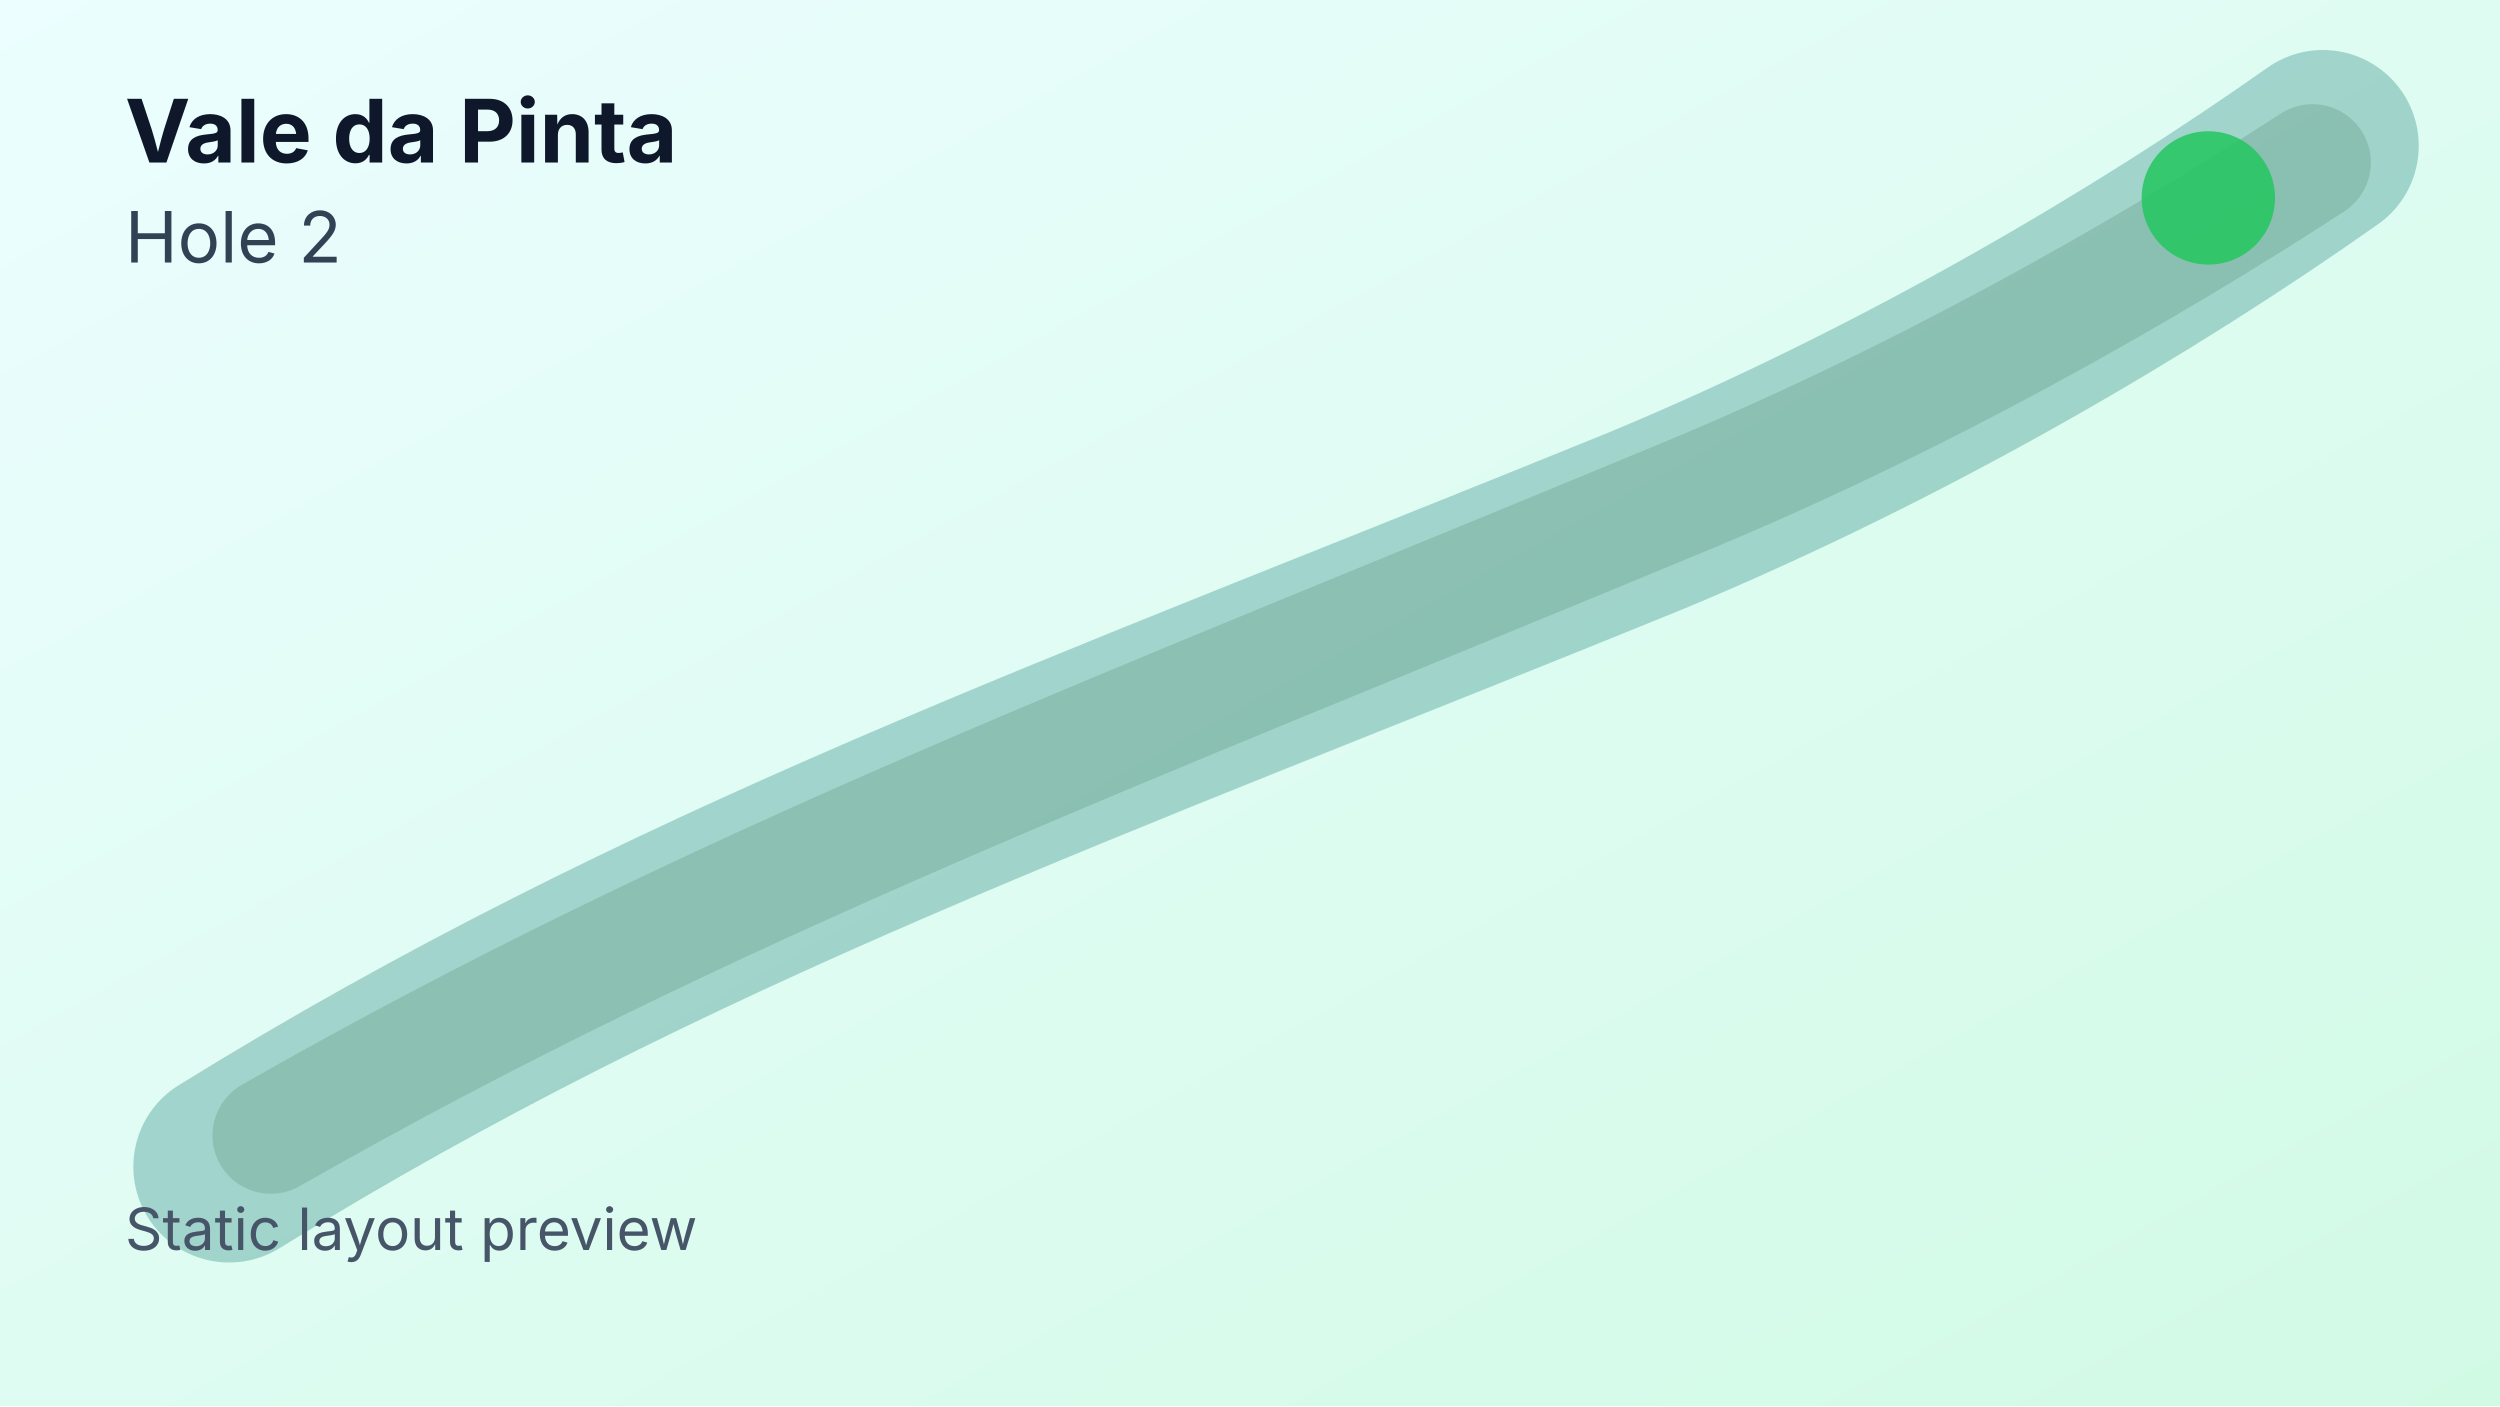
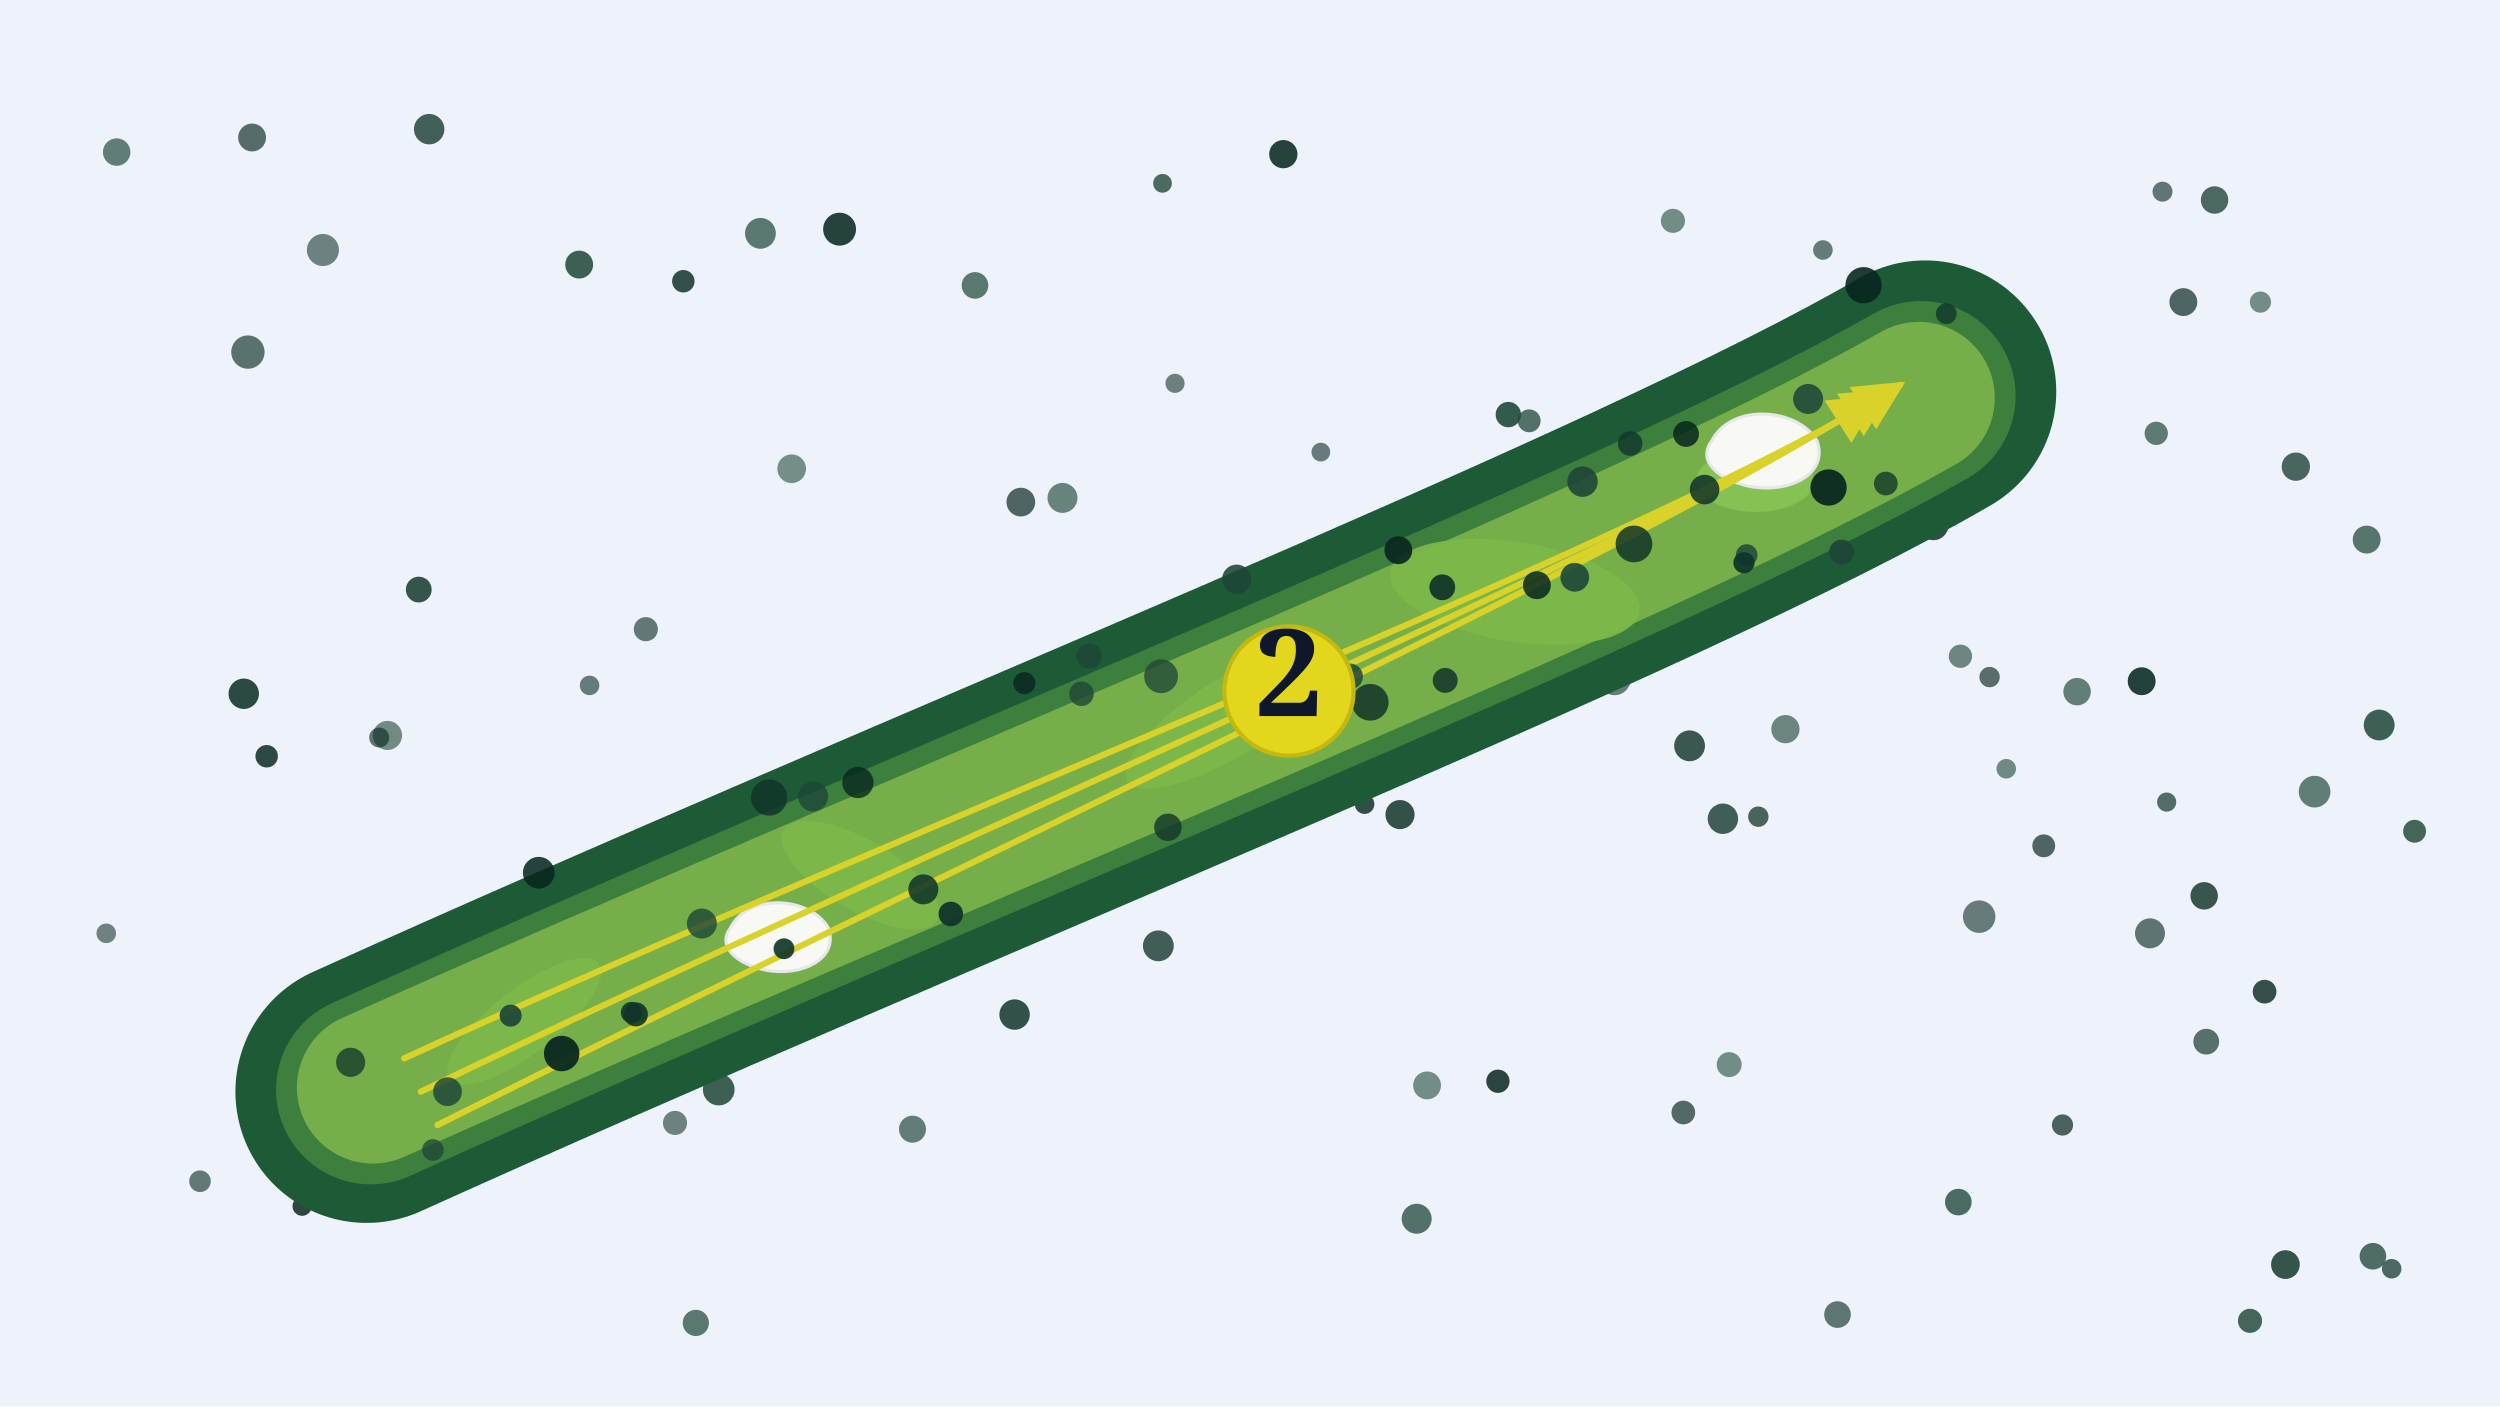
<svg xmlns="http://www.w3.org/2000/svg" viewBox="0 0 1200 675" role="img" aria-label="Vale da Pinta Hole 2">
  <defs>
-     <linearGradient id="bg" x1="0" y1="0" x2="1" y2="1">
-       <stop offset="0%" stop-color="#ecfeff" />
-       <stop offset="100%" stop-color="#d1fae5" />
-     </linearGradient>
+     <marker id="arrow" markerWidth="8" markerHeight="8" refX="7" refY="4" orient="auto">
+       <path d="M0,0 L8,4 L0,8 z" fill="#d9d22b" />
+     </marker>
  </defs>
-   <rect width="1200" height="675" fill="url(#bg)" />
-   <path d="M110 560 C320 430, 520 360, 790 250 C915 198, 1030 130, 1115 70" fill="none" stroke="#0f766e" stroke-opacity="0.30" stroke-width="92" stroke-linecap="round" />
-   <path d="M130 545 C340 425, 540 350, 800 242 C920 193, 1030 130, 1110 78" fill="none" stroke="#14532d" stroke-opacity="0.16" stroke-width="56" stroke-linecap="round" />
-   <circle cx="1060" cy="95" r="32" fill="#22c55e" fill-opacity="0.85" />
-   <text x="60" y="78" fill="#0f172a" font-family="Inter, Arial, sans-serif" font-size="42" font-weight="700">Vale da Pinta</text>
-   <text x="60" y="126" fill="#334155" font-family="Inter, Arial, sans-serif" font-size="34">Hole 2</text>
-   <text x="60" y="600" fill="#475569" font-family="Inter, Arial, sans-serif" font-size="28">Static layout preview</text>
+   <rect width="1200" height="675" fill="#eef3fb" />
+   <circle cx="558.0" cy="88.0" r="4.5" fill="#21493a" fill-opacity="0.80" />
+   <circle cx="955.0" cy="325.0" r="4.9" fill="#0b2a23" fill-opacity="0.66" />
+   <circle cx="659.0" cy="305.0" r="5.5" fill="#21493a" fill-opacity="0.58" />
+   <circle cx="1142.0" cy="348.0" r="7.4" fill="#21493a" fill-opacity="0.86" />
+   <circle cx="51.0" cy="448.0" r="4.7" fill="#0b2a23" fill-opacity="0.56" />
+   <circle cx="1035.0" cy="208.0" r="5.6" fill="#21493a" fill-opacity="0.70" />
+   <circle cx="882.0" cy="631.0" r="6.4" fill="#103429" fill-opacity="0.65" />
+   <circle cx="672.0" cy="391.0" r="7.0" fill="#103429" fill-opacity="0.84" />
+   <circle cx="1139.0" cy="603.0" r="6.4" fill="#103429" fill-opacity="0.71" />
+   <circle cx="328.0" cy="135.0" r="5.4" fill="#0b2a23" fill-opacity="0.82" />
+   <circle cx="194.0" cy="528.0" r="7.8" fill="#21493a" fill-opacity="0.62" />
+   <circle cx="875.0" cy="120.0" r="4.7" fill="#103429" fill-opacity="0.62" />
+   <circle cx="1136.0" cy="259.0" r="6.7" fill="#21493a" fill-opacity="0.74" />
+   <circle cx="719.0" cy="519.0" r="5.6" fill="#0b2a23" fill-opacity="0.86" />
+   <circle cx="330.0" cy="405.0" r="5.9" fill="#0b2a23" fill-opacity="0.63" />
+   <circle cx="283.0" cy="329.0" r="4.7" fill="#103429" fill-opacity="0.61" />
+   <circle cx="1159.0" cy="399.0" r="5.5" fill="#21493a" fill-opacity="0.83" />
+   <circle cx="186.0" cy="353.0" r="7.0" fill="#21493a" fill-opacity="0.61" />
+   <circle cx="121.0" cy="66.0" r="6.7" fill="#0b2a23" fill-opacity="0.67" />
+   <circle cx="844.0" cy="392.0" r="4.9" fill="#103429" fill-opacity="0.75" />
+   <circle cx="1059.0" cy="500.0" r="6.2" fill="#103429" fill-opacity="0.68" />
+   <circle cx="182.0" cy="354.0" r="4.8" fill="#0b2a23" fill-opacity="0.63" />
+   <circle cx="214.0" cy="479.0" r="6.7" fill="#103429" fill-opacity="0.79" />
+   <circle cx="490.0" cy="241.0" r="6.9" fill="#0b2a23" fill-opacity="0.70" />
+   <circle cx="940.0" cy="577.0" r="6.4" fill="#21493a" fill-opacity="0.79" />
+   <circle cx="808.0" cy="534.0" r="5.7" fill="#0b2a23" fill-opacity="0.68" />
+   <circle cx="950.0" cy="440.0" r="7.8" fill="#0b2a23" fill-opacity="0.59" />
+   <circle cx="1102.0" cy="224.0" r="6.8" fill="#103429" fill-opacity="0.74" />
+   <circle cx="793.0" cy="281.0" r="7.5" fill="#0b2a23" fill-opacity="0.73" />
+   <circle cx="680.0" cy="585.0" r="7.2" fill="#21493a" fill-opacity="0.76" />
+   <circle cx="337.0" cy="478.0" r="5.0" fill="#0b2a23" fill-opacity="0.73" />
+   <circle cx="1148.0" cy="609.0" r="4.7" fill="#103429" fill-opacity="0.73" />
+   <circle cx="724.0" cy="199.0" r="6.1" fill="#21493a" fill-opacity="0.90" />
+   <circle cx="997.0" cy="332.0" r="6.6" fill="#21493a" fill-opacity="0.68" />
+   <circle cx="380.0" cy="225.0" r="6.9" fill="#21493a" fill-opacity="0.59" />
+   <circle cx="1111.0" cy="380.0" r="7.6" fill="#21493a" fill-opacity="0.69" />
+   <circle cx="775.0" cy="326.0" r="7.7" fill="#103429" fill-opacity="0.61" />
+   <circle cx="990.0" cy="540.0" r="5.1" fill="#0b2a23" fill-opacity="0.72" />
+   <circle cx="811.0" cy="358.0" r="7.4" fill="#103429" fill-opacity="0.81" />
+   <circle cx="734.0" cy="202.0" r="5.5" fill="#21493a" fill-opacity="0.76" />
+   <circle cx="1028.0" cy="327.0" r="6.7" fill="#0b2a23" fill-opacity="0.89" />
+   <circle cx="634.0" cy="217.0" r="4.5" fill="#0b2a23" fill-opacity="0.59" />
+   <circle cx="830.0" cy="511.0" r="6.0" fill="#21493a" fill-opacity="0.60" />
+   <circle cx="1097.0" cy="607.0" r="6.9" fill="#103429" fill-opacity="0.83" />
+   <circle cx="495.0" cy="399.0" r="5.4" fill="#103429" fill-opacity="0.77" />
+   <circle cx="556.0" cy="454.0" r="7.4" fill="#103429" fill-opacity="0.78" />
+   <circle cx="56.0" cy="73.0" r="6.6" fill="#21493a" fill-opacity="0.69" />
+   <circle cx="616.0" cy="74.0" r="6.8" fill="#0b2a23" fill-opacity="0.88" />
+   <circle cx="345.0" cy="523.0" r="7.6" fill="#21493a" fill-opacity="0.86" />
+   <circle cx="963.0" cy="369.0" r="4.7" fill="#21493a" fill-opacity="0.62" />
+   <circle cx="365.0" cy="112.0" r="7.4" fill="#21493a" fill-opacity="0.72" />
+   <circle cx="278.0" cy="127.0" r="6.7" fill="#21493a" fill-opacity="0.86" />
+   <circle cx="324.0" cy="539.0" r="5.8" fill="#0b2a23" fill-opacity="0.57" />
+   <circle cx="117.0" cy="333.0" r="7.3" fill="#103429" fill-opacity="0.88" />
+   <circle cx="1048.0" cy="145.0" r="6.7" fill="#0b2a23" fill-opacity="0.70" />
+   <circle cx="1038.0" cy="92.0" r="4.8" fill="#0b2a23" fill-opacity="0.62" />
+   <circle cx="1085.0" cy="145.0" r="5.1" fill="#21493a" fill-opacity="0.60" />
+   <circle cx="981.0" cy="406.0" r="5.5" fill="#0b2a23" fill-opacity="0.70" />
+   <circle cx="201.0" cy="283.0" r="6.2" fill="#103429" fill-opacity="0.83" />
+   <circle cx="1040.0" cy="385.0" r="4.6" fill="#103429" fill-opacity="0.70" />
+   <circle cx="564.0" cy="184.0" r="4.6" fill="#103429" fill-opacity="0.59" />
+   <circle cx="487.0" cy="487.0" r="7.3" fill="#103429" fill-opacity="0.84" />
+   <circle cx="96.0" cy="567.0" r="5.2" fill="#103429" fill-opacity="0.63" />
+   <circle cx="468.0" cy="137.0" r="6.4" fill="#21493a" fill-opacity="0.72" />
+   <circle cx="438.0" cy="542.0" r="6.5" fill="#103429" fill-opacity="0.62" />
+   <circle cx="1087.0" cy="476.0" r="5.7" fill="#0b2a23" fill-opacity="0.82" />
+   <circle cx="928.0" cy="252.0" r="7.3" fill="#0b2a23" fill-opacity="0.82" />
+   <circle cx="1058.0" cy="430.0" r="6.6" fill="#103429" fill-opacity="0.82" />
+   <circle cx="655.0" cy="386.0" r="4.7" fill="#103429" fill-opacity="0.85" />
+   <circle cx="1080.0" cy="634.0" r="5.8" fill="#21493a" fill-opacity="0.83" />
+   <circle cx="119.0" cy="169.0" r="8.0" fill="#103429" fill-opacity="0.67" />
+   <circle cx="685.0" cy="521.0" r="6.7" fill="#21493a" fill-opacity="0.60" />
+   <circle cx="145.0" cy="579.0" r="4.6" fill="#0b2a23" fill-opacity="0.85" />
+   <circle cx="128.0" cy="363.0" r="5.4" fill="#0b2a23" fill-opacity="0.84" />
+   <circle cx="1032.0" cy="448.0" r="7.2" fill="#0b2a23" fill-opacity="0.63" />
+   <circle cx="941.0" cy="315.0" r="5.6" fill="#103429" fill-opacity="0.58" />
+   <circle cx="718.0" cy="308.0" r="7.6" fill="#103429" fill-opacity="0.84" />
+   <circle cx="834.0" cy="245.0" r="7.8" fill="#103429" fill-opacity="0.58" />
+   <circle cx="274.0" cy="499.0" r="7.6" fill="#21493a" fill-opacity="0.65" />
+   <circle cx="510.0" cy="239.0" r="7.2" fill="#21493a" fill-opacity="0.66" />
+   <circle cx="334.0" cy="635.0" r="6.3" fill="#21493a" fill-opacity="0.72" />
+   <circle cx="310.0" cy="302.0" r="5.8" fill="#0b2a23" fill-opacity="0.61" />
+   <circle cx="857.0" cy="350.0" r="6.8" fill="#21493a" fill-opacity="0.64" />
+   <circle cx="155.0" cy="120.0" r="7.7" fill="#0b2a23" fill-opacity="0.57" />
+   <circle cx="336.0" cy="442.0" r="5.2" fill="#103429" fill-opacity="0.64" />
+   <circle cx="803.0" cy="106.0" r="5.8" fill="#21493a" fill-opacity="0.60" />
+   <circle cx="206.0" cy="62.0" r="7.3" fill="#103429" fill-opacity="0.77" />
+   <circle cx="827.0" cy="393.0" r="7.3" fill="#103429" fill-opacity="0.78" />
+   <circle cx="403.0" cy="110.0" r="7.9" fill="#0b2a23" fill-opacity="0.88" />
+   <circle cx="1063.0" cy="96.0" r="6.6" fill="#103429" fill-opacity="0.73" />
+   <path d="M 176 524 C 450 400, 790 266, 924 188" fill="none" stroke="#1d5a36" stroke-width="126" stroke-linecap="round" />
+   <path d="M 178 523 C 454 398, 787 267, 922 190" fill="none" stroke="#3d7f3d" stroke-width="91" stroke-linecap="round" fill-opacity="0.96" />
+   <path d="M 179 522 C 454 399, 786 268, 921 191" fill="none" stroke="#76ae4a" stroke-width="73" stroke-linecap="round" fill-opacity="0.92" />
+   <ellipse cx="251.7" cy="490.2" rx="45.3" ry="15.5" fill="#7bb84a" transform="rotate(-37.8 251.7 490.2)" fill-opacity="0.95" />
+   <ellipse cx="413.0" cy="420.1" rx="42.7" ry="16.9" fill="#7bb84a" transform="rotate(30.2 413.0 420.1)" fill-opacity="0.95" />
+   <ellipse cx="591.9" cy="343.3" rx="59.7" ry="18.6" fill="#7bb84a" transform="rotate(-31.9 591.9 343.3)" fill-opacity="0.95" />
+   <ellipse cx="727.2" cy="284.1" rx="60.5" ry="23.9" fill="#7bb84a" transform="rotate(9.0 727.2 284.1)" fill-opacity="0.95" />
+   <ellipse cx="842.5" cy="230.7" rx="28.2" ry="15.0" fill="#86c254" transform="rotate(0.5 842.5 230.7)" fill-opacity="0.95" />
+   <path d="M 350.6 445.4 C 359.1 428.3, 389.0 430.4, 397.6 445.4 C 402.9 460.3, 384.8 468.9, 367.7 465.7 C 352.7 462.5, 344.2 453.9, 350.6 445.4 Z" fill="#f8f8f5" stroke="#e5e7eb" stroke-width="1.5" />
+   <path d="M 601.7 334.1 C 609.2 319.0, 635.7 320.9, 643.2 334.1 C 647.9 347.4, 631.9 354.9, 616.8 352.1 C 603.6 349.3, 596.0 341.7, 601.7 334.1 Z" fill="#f8f8f5" stroke="#e5e7eb" stroke-width="1.5" />
+   <path d="M 821.6 211.7 C 830.8 193.3, 863.0 195.6, 872.2 211.7 C 877.9 227.8, 858.4 237.0, 840.0 233.5 C 823.9 230.1, 814.7 220.9, 821.6 211.7 Z" fill="#f8f8f5" stroke="#e5e7eb" stroke-width="1.5" />
+   <path d="M 194.0 508.0 C 450.0 390.4, 790.0 261.2, 912.0 184.8" fill="none" stroke="#d9d22b" stroke-width="3" marker-end="url(#arrow)" stroke-linecap="round" />
+   <path d="M 202.0 524.0 C 460.0 400.0, 782.0 266.0, 906.0 188.0" fill="none" stroke="#d9d22b" stroke-width="3" marker-end="url(#arrow)" stroke-linecap="round" />
+   <path d="M 210.0 540.0 C 470.0 409.6, 774.0 270.8, 900.0 191.2" fill="none" stroke="#d9d22b" stroke-width="3" marker-end="url(#arrow)" stroke-linecap="round" />
+   <circle cx="168.3" cy="509.9" r="7.0" fill="#103529" fill-opacity="0.75" />
+   <circle cx="207.8" cy="552.0" r="5.2" fill="#1e4638" fill-opacity="0.77" />
+   <circle cx="214.8" cy="524.0" r="6.9" fill="#1e4638" fill-opacity="0.83" />
+   <circle cx="245.1" cy="487.5" r="5.3" fill="#1e4638" fill-opacity="0.92" />
+   <circle cx="258.6" cy="418.9" r="7.6" fill="#08261f" fill-opacity="0.86" />
+   <circle cx="269.6" cy="505.7" r="8.5" fill="#08261f" fill-opacity="0.93" />
+   <circle cx="303.1" cy="486.0" r="5.1" fill="#103529" fill-opacity="0.90" />
+   <circle cx="305.2" cy="486.9" r="5.8" fill="#103529" fill-opacity="0.90" />
+   <circle cx="336.9" cy="443.3" r="7.2" fill="#1e4638" fill-opacity="0.80" />
+   <circle cx="376.3" cy="455.4" r="5.0" fill="#103529" fill-opacity="0.91" />
+   <circle cx="369.2" cy="382.8" r="8.7" fill="#103529" fill-opacity="0.84" />
+   <circle cx="390.3" cy="382.3" r="7.2" fill="#1e4638" fill-opacity="0.79" />
+   <circle cx="411.8" cy="375.6" r="7.5" fill="#08261f" fill-opacity="0.79" />
+   <circle cx="443.2" cy="426.9" r="7.2" fill="#103529" fill-opacity="0.87" />
+   <circle cx="456.4" cy="438.7" r="5.9" fill="#103529" fill-opacity="0.93" />
+   <circle cx="491.7" cy="327.9" r="5.3" fill="#08261f" fill-opacity="0.82" />
+   <circle cx="519.1" cy="333.0" r="5.9" fill="#1e4638" fill-opacity="0.80" />
+   <circle cx="522.7" cy="314.9" r="6.1" fill="#1e4638" fill-opacity="0.87" />
+   <circle cx="560.6" cy="397.1" r="6.6" fill="#103529" fill-opacity="0.79" />
+   <circle cx="557.3" cy="324.6" r="8.1" fill="#1e4638" fill-opacity="0.77" />
+   <circle cx="593.6" cy="278.0" r="7.0" fill="#1e4638" fill-opacity="0.88" />
+   <circle cx="627.0" cy="339.8" r="8.8" fill="#08261f" fill-opacity="0.90" />
+   <circle cx="648.0" cy="324.7" r="6.2" fill="#1e4638" fill-opacity="0.84" />
+   <circle cx="657.7" cy="337.1" r="8.8" fill="#103529" fill-opacity="0.84" />
+   <circle cx="671.2" cy="264.1" r="6.7" fill="#08261f" fill-opacity="0.91" />
+   <circle cx="692.3" cy="281.9" r="6.2" fill="#103529" fill-opacity="0.92" />
+   <circle cx="693.7" cy="326.6" r="6.0" fill="#103529" fill-opacity="0.84" />
+   <circle cx="737.7" cy="280.9" r="6.7" fill="#08261f" fill-opacity="0.85" />
+   <circle cx="755.9" cy="277.1" r="6.9" fill="#1e4638" fill-opacity="0.90" />
+   <circle cx="759.6" cy="231.2" r="7.3" fill="#1e4638" fill-opacity="0.90" />
+   <circle cx="784.3" cy="261.1" r="8.8" fill="#103529" fill-opacity="0.84" />
+   <circle cx="782.5" cy="212.9" r="5.9" fill="#103529" fill-opacity="0.79" />
+   <circle cx="809.3" cy="208.3" r="6.2" fill="#08261f" fill-opacity="0.85" />
+   <circle cx="818.2" cy="235.0" r="7.1" fill="#103529" fill-opacity="0.86" />
+   <circle cx="838.4" cy="266.4" r="5.2" fill="#1e4638" fill-opacity="0.82" />
+   <circle cx="837.1" cy="270.1" r="5.1" fill="#103529" fill-opacity="0.93" />
+   <circle cx="877.7" cy="234.0" r="8.7" fill="#08261f" fill-opacity="0.93" />
+   <circle cx="867.9" cy="191.5" r="7.2" fill="#1e4638" fill-opacity="0.87" />
+   <circle cx="884.0" cy="265.0" r="6.0" fill="#1e4638" fill-opacity="0.92" />
+   <circle cx="894.5" cy="136.9" r="8.7" fill="#08261f" fill-opacity="0.89" />
+   <circle cx="905.2" cy="232.1" r="5.7" fill="#103529" fill-opacity="0.77" />
+   <circle cx="934.2" cy="150.6" r="5.0" fill="#103529" fill-opacity="0.79" />
+   <circle cx="618.7" cy="331.7" r="31" fill="#e2d71c" stroke="#c5b90f" stroke-width="2" />
+   <text x="618.7" y="343.7" text-anchor="middle" fill="#0f172a" font-family="Georgia, serif" font-size="58" font-weight="700">2</text>
</svg>
